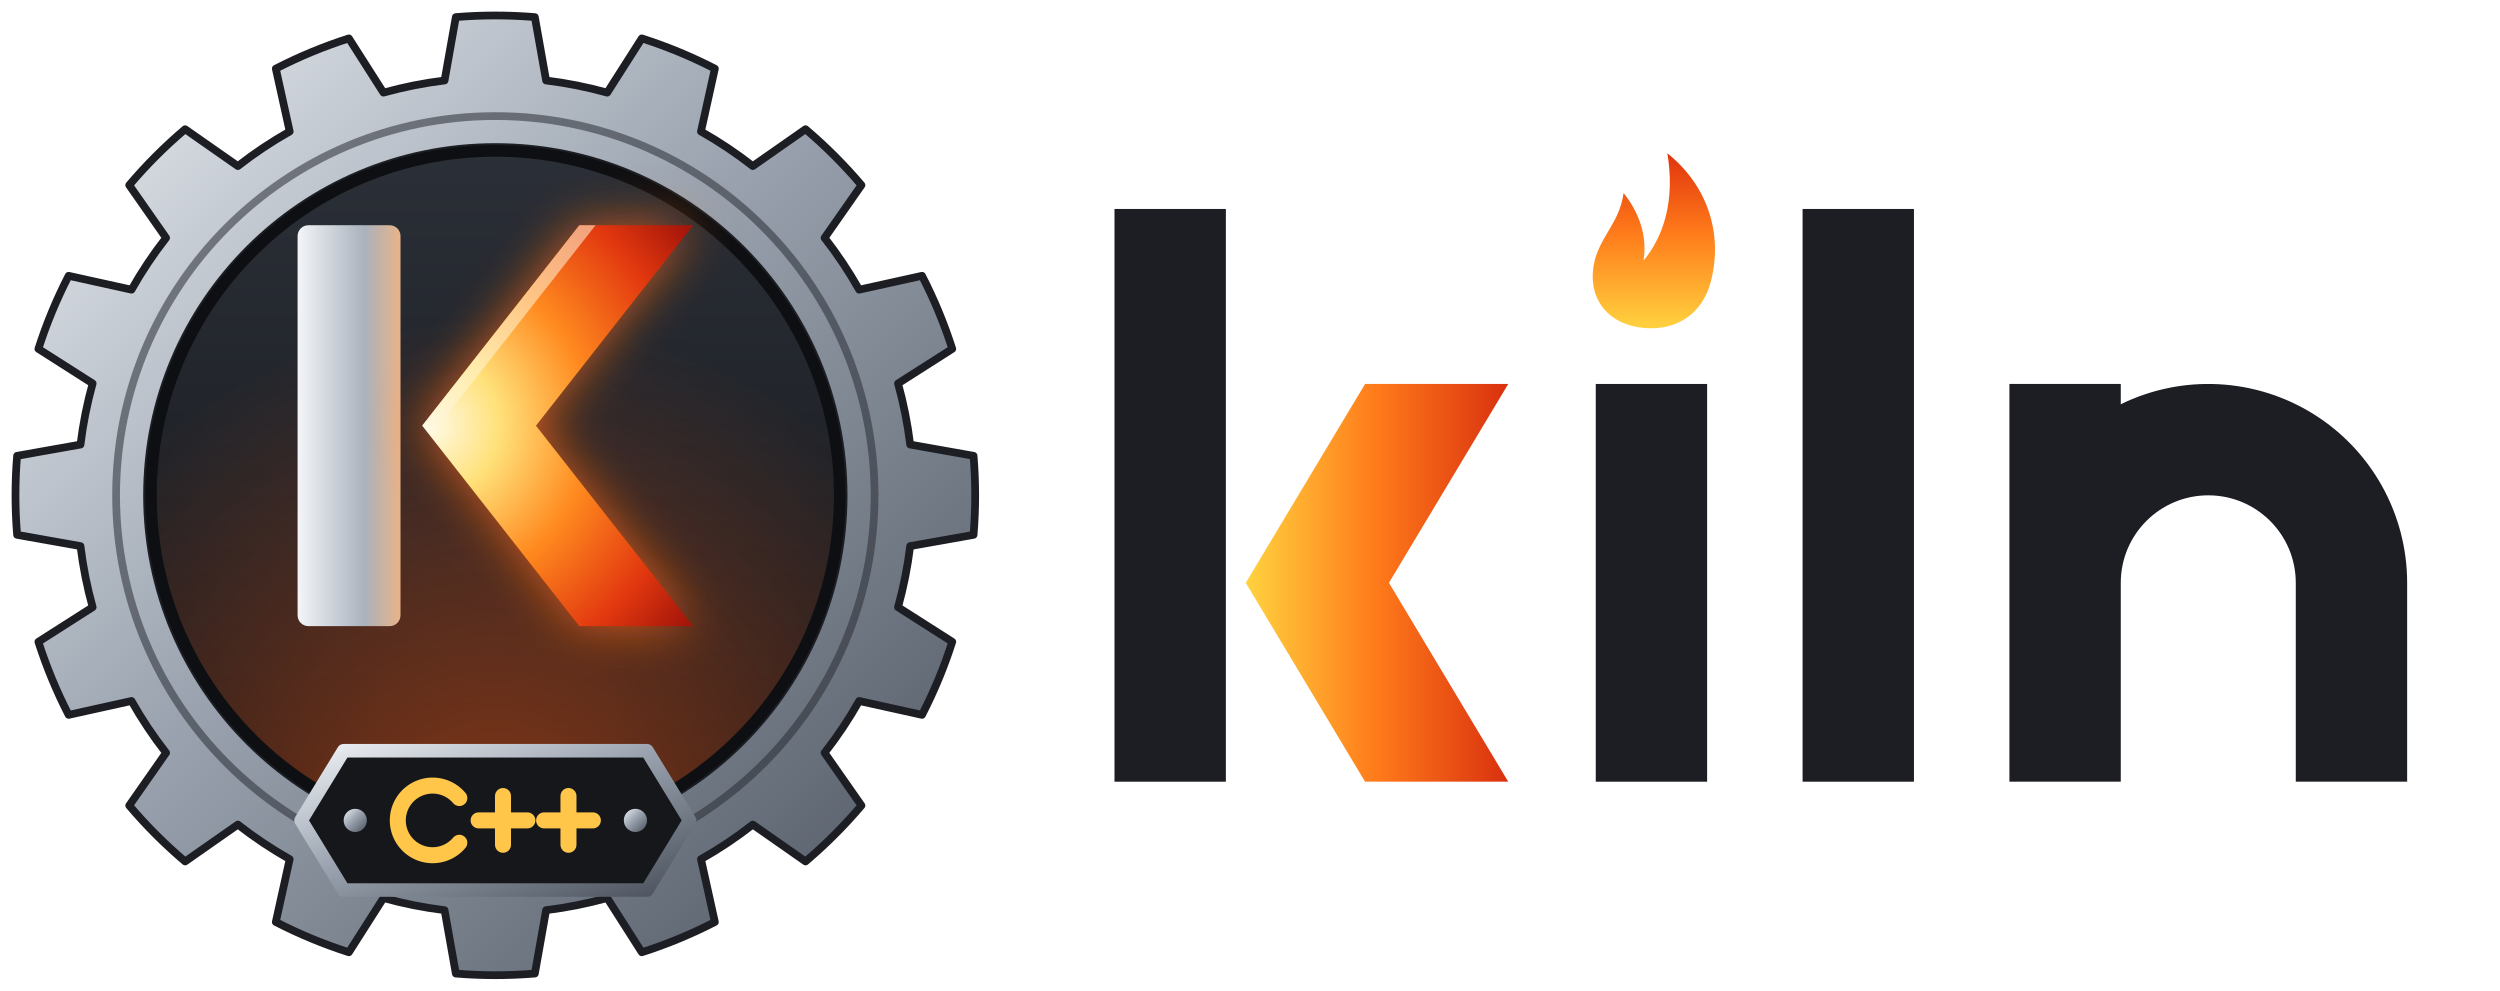
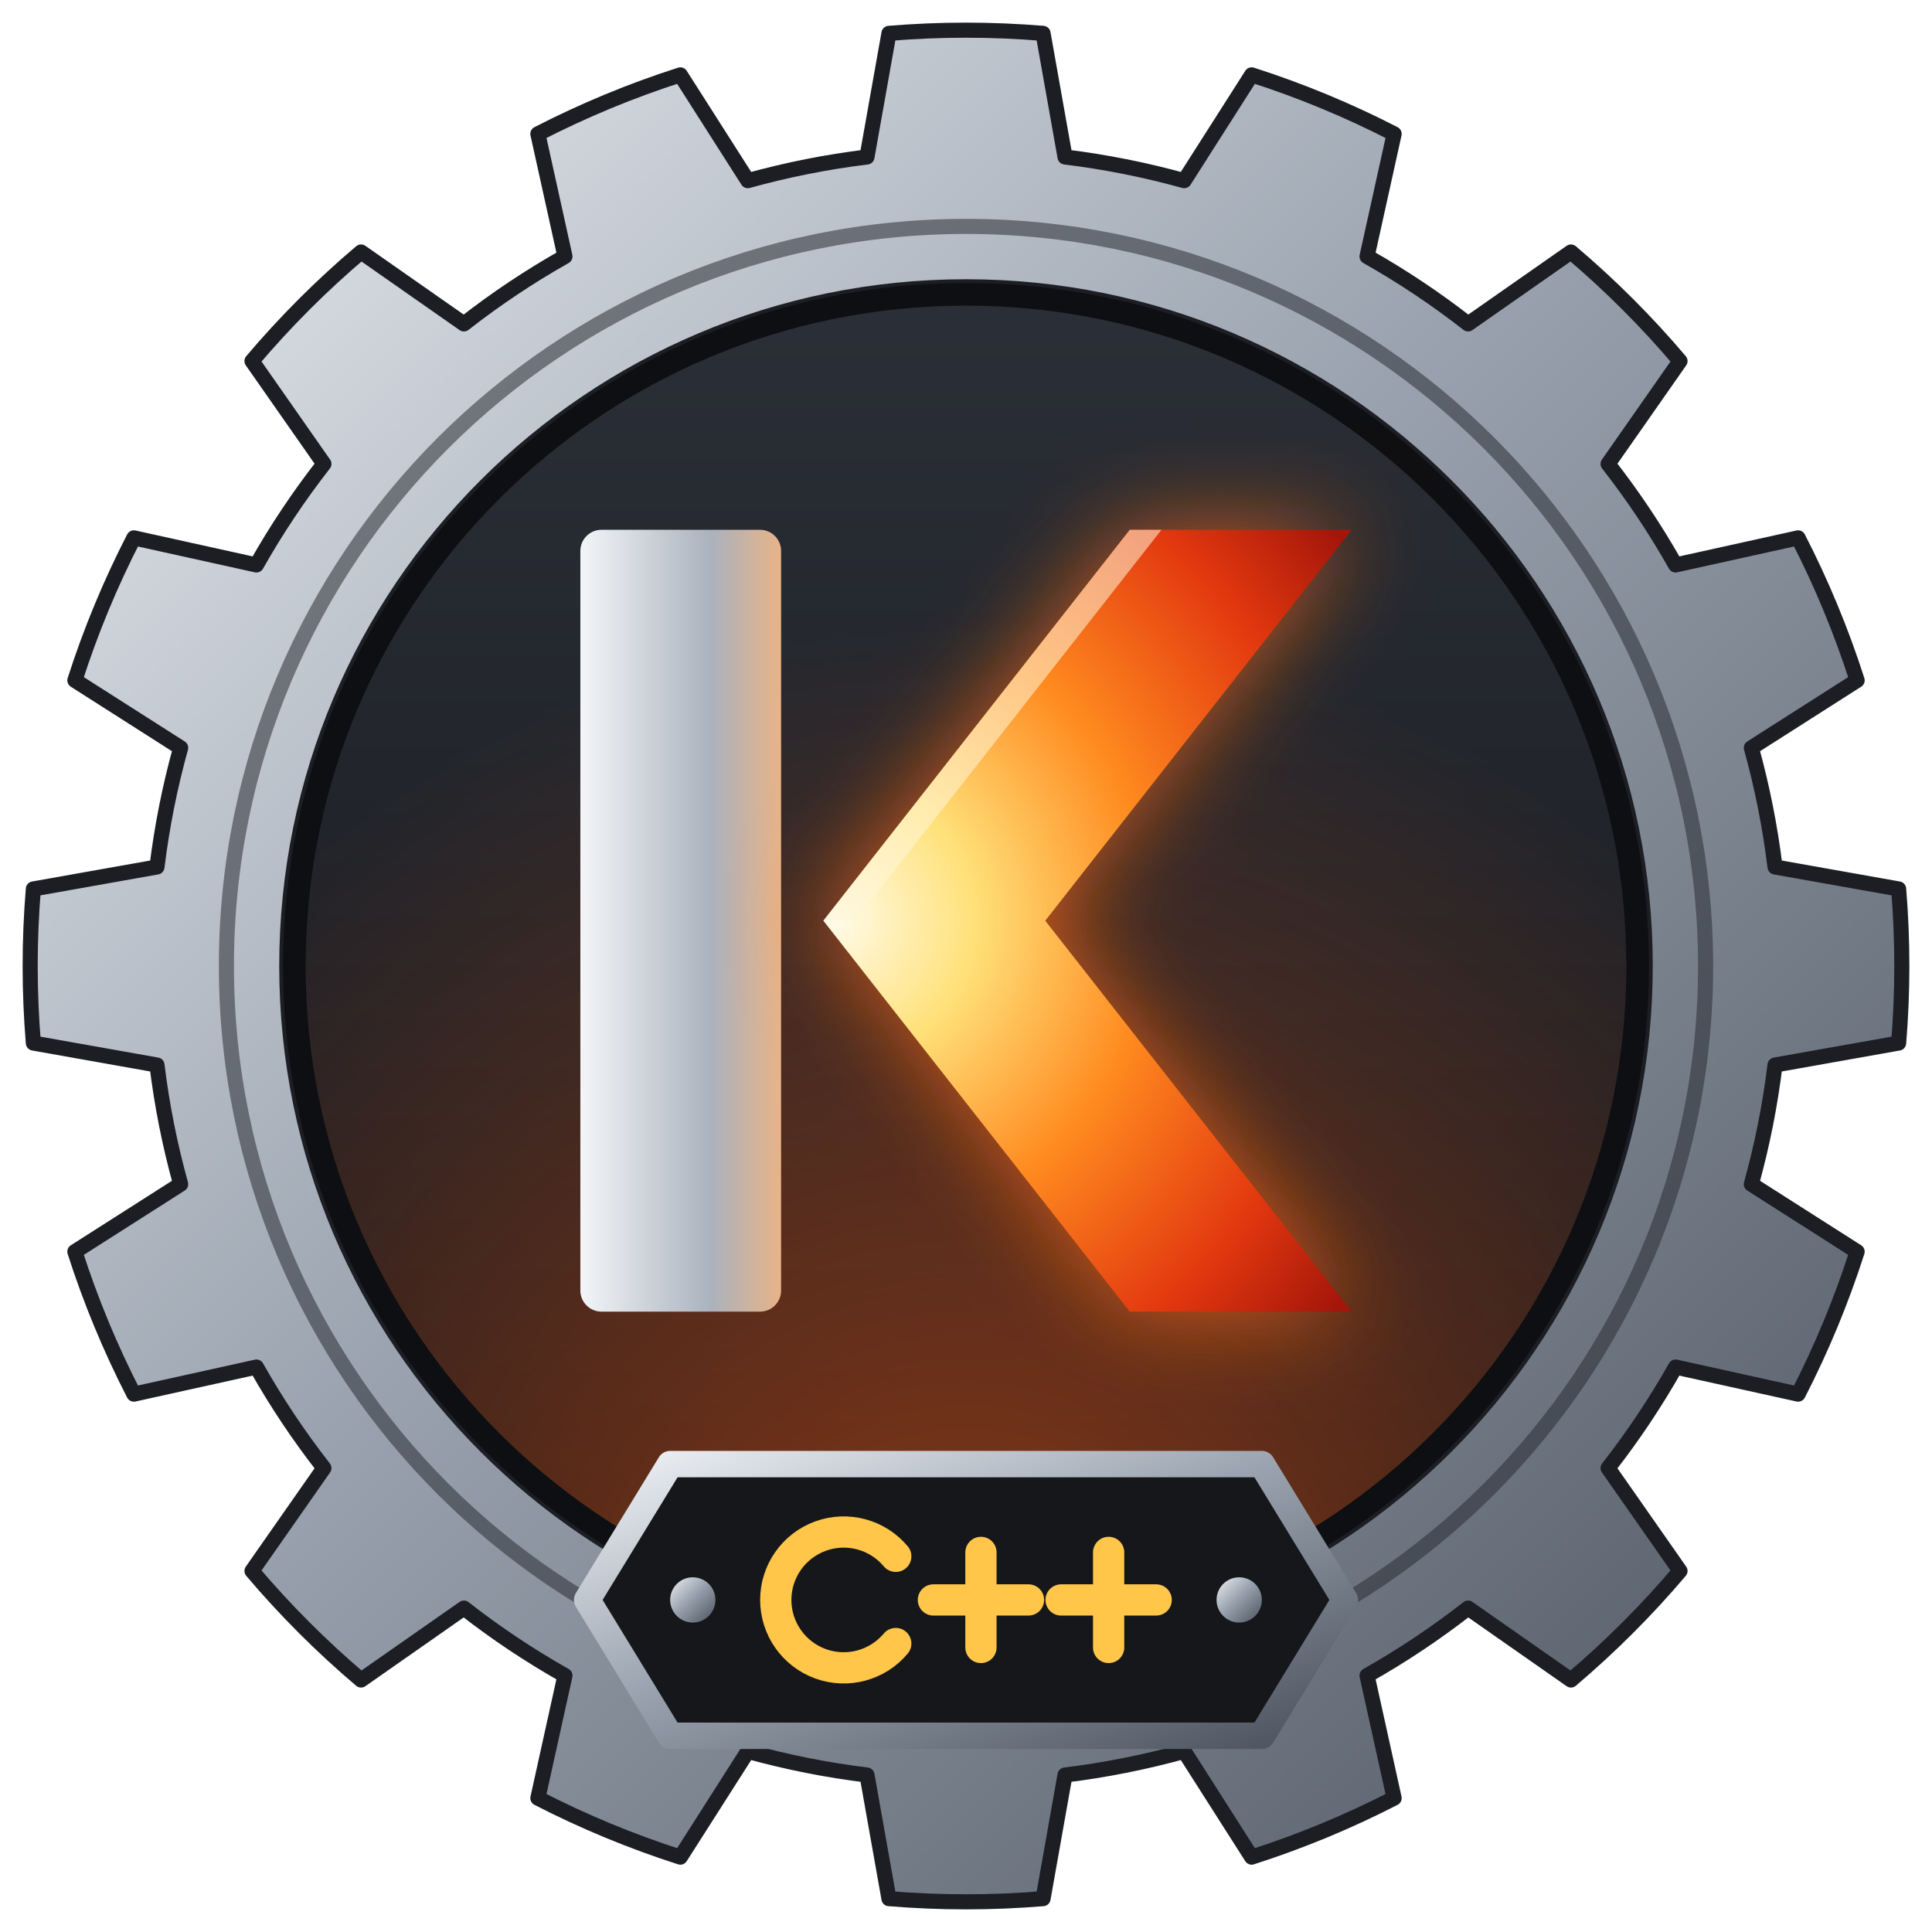
- <svg xmlns="http://www.w3.org/2000/svg" viewBox="0 0 646.03 256" width="646.03" height="256" role="img" aria-label="kiln">
+ <svg xmlns="http://www.w3.org/2000/svg" viewBox="0 0 256 256" width="256" height="256" role="img" aria-label="kiln">
  <defs>
    <linearGradient id="kb3-tile" x1="0" y1="0" x2="0" y2="1">
      <stop offset="0" stop-color="#2b2f37" />
      <stop offset="1" stop-color="#121418" />
    </linearGradient>
    <radialGradient id="kb3-ember" cx="128" cy="250" r="170" gradientUnits="userSpaceOnUse">
      <stop offset="0" stop-color="#ff5a12" stop-opacity=".45" />
      <stop offset="1" stop-color="#ff5a12" stop-opacity="0" />
    </radialGradient>
    <linearGradient id="kb3-stem" x1="0" y1="0" x2="1" y2="0">
      <stop offset="0" stop-color="#f3f5f8" />
      <stop offset=".65" stop-color="#aab2bd" />
      <stop offset="1" stop-color="#e8b388" />
    </linearGradient>
    <radialGradient id="kb3-hot" cx="104" cy="128" r="120" gradientUnits="userSpaceOnUse">
      <stop offset="0" stop-color="#fffbe9" />
      <stop offset=".22" stop-color="#ffe17a" />
      <stop offset=".5" stop-color="#ff8a1f" />
      <stop offset=".8" stop-color="#e2380f" />
      <stop offset="1" stop-color="#a5160a" />
    </radialGradient>
    <linearGradient id="kb3-steel" x1="0" y1="0" x2="1" y2="1">
      <stop offset="0" stop-color="#eef1f5" />
      <stop offset=".45" stop-color="#9aa3af" />
      <stop offset="1" stop-color="#4b525d" />
    </linearGradient>
    <linearGradient id="kb3-amber" x1="0" y1="0" x2="0" y2="1">
      <stop offset="0" stop-color="#fff1b8" />
      <stop offset="1" stop-color="#ffab2e" />
    </linearGradient>
    <filter id="kb3-blur" x="-30%" y="-30%" width="160%" height="160%">
      <feGaussianBlur stdDeviation="9" />
    </filter>
    <radialGradient id="kb3-hub" cx="128" cy="222" r="140" gradientUnits="userSpaceOnUse">
      <stop offset="0" stop-color="#ff5a12" stop-opacity=".5" />
      <stop offset="1" stop-color="#ff5a12" stop-opacity="0" />
    </radialGradient>
-     <linearGradient id="kb3-tittle" x1="0" y1="1" x2="0" y2="0">
-       <stop offset="0" stop-color="#ffd23f" />
-       <stop offset=".55" stop-color="#ff7a1a" />
-       <stop offset="1" stop-color="#e0340e" />
-     </linearGradient>
-     <linearGradient id="kb3-chev" x1="0" y1="0" x2="1" y2="0">
-       <stop offset="0" stop-color="#ffd23f" />
-       <stop offset=".5" stop-color="#ff7a1a" />
-       <stop offset="1" stop-color="#d9310f" />
-     </linearGradient>
  </defs>
  <g id="kb3-mark">
    <path d="M114.88,20.8L117.79,4.42A124,124 0 0 1 138.21,4.42L141.12,20.8A108,108 0 0 1 156.91,23.94L165.85,9.92A124,124 0 0 1 184.73,17.74L181.14,33.98A108,108 0 0 1 194.53,42.92L208.16,33.39A124,124 0 0 1 222.61,47.84L213.08,61.47A108,108 0 0 1 222.02,74.86L238.26,71.27A124,124 0 0 1 246.08,90.15L232.06,99.09A108,108 0 0 1 235.2,114.88L251.58,117.79A124,124 0 0 1 251.58,138.21L235.2,141.12A108,108 0 0 1 232.06,156.91L246.08,165.85A124,124 0 0 1 238.26,184.73L222.02,181.14A108,108 0 0 1 213.08,194.53L222.61,208.16A124,124 0 0 1 208.16,222.61L194.53,213.08A108,108 0 0 1 181.14,222.02L184.73,238.26A124,124 0 0 1 165.85,246.08L156.91,232.06A108,108 0 0 1 141.12,235.2L138.21,251.58A124,124 0 0 1 117.79,251.58L114.88,235.2A108,108 0 0 1 99.09,232.06L90.15,246.08A124,124 0 0 1 71.27,238.26L74.86,222.02A108,108 0 0 1 61.47,213.08L47.84,222.61A124,124 0 0 1 33.39,208.16L42.92,194.53A108,108 0 0 1 33.98,181.14L17.74,184.73A124,124 0 0 1 9.92,165.85L23.94,156.91A108,108 0 0 1 20.8,141.12L4.42,138.21A124,124 0 0 1 4.42,117.79L20.8,114.88A108,108 0 0 1 23.94,99.09L9.92,90.15A124,124 0 0 1 17.74,71.27L33.98,74.86A108,108 0 0 1 42.92,61.47L33.39,47.84A124,124 0 0 1 47.84,33.39L61.47,42.92A108,108 0 0 1 74.86,33.98L71.27,17.74A124,124 0 0 1 90.15,9.92L99.09,23.94A108,108 0 0 1 114.88,20.8ZM218,128A90,90 0 1 0 38,128A90,90 0 1 0 218,128Z" fill="url(#kb3-steel)" fill-rule="evenodd" stroke="#1c1e24" stroke-width="2" stroke-linejoin="round" />
    <circle cx="128" cy="128" r="90" fill="url(#kb3-tile)" />
    <circle cx="128" cy="128" r="90" fill="url(#kb3-hub)" />
    <circle cx="128" cy="128" r="98" fill="none" stroke="#2a2e35" stroke-opacity=".55" stroke-width="2" />
    <circle cx="128" cy="128" r="89" fill="none" stroke="#0e0f12" stroke-width="3" />
-     <g id="kb3-K" transform="translate(128,110) scale(0.7) translate(-129,-128)">
+     <g id="kb3-K" transform="translate(128,122) scale(0.7) translate(-129,-128)">
      <rect x="56" y="54" width="38" height="148" rx="4" fill="url(#kb3-stem)" />
      <path d="M102,128L160,54H202L144,128L202,202H160Z" fill="#ff6a14" opacity=".75" filter="url(#kb3-blur)" />
      <path d="M102,128L160,54H202L144,128L202,202H160Z" fill="url(#kb3-hot)" />
      <path d="M102,128L160,54H166L108,128Z" fill="#fff6d8" opacity=".55" />
    </g>
    <path d="M88.8,194H167.2L178.2,212L167.2,230H88.8L77.8,212Z" fill="#15171b" stroke="url(#kb3-steel)" stroke-width="3.5" stroke-linejoin="round" />
    <circle cx="91.8" cy="212" r="3" fill="url(#kb3-steel)" />
    <circle cx="164.2" cy="212" r="3" fill="url(#kb3-steel)" />
    <g transform="translate(102.8,203) scale(1.8)">
      <g fill="none" stroke-width="2.3" stroke-linecap="round" stroke-linejoin="round">
        <g stroke="#ffc64a">
          <path transform="translate(0,0)" d="M8.83,1.79A5,5 0 1 0 8.83,8.21" />
          <path transform="translate(11.6,0)" d="M0,5H7M3.5,1.5V8.5" />
          <path transform="translate(21,0)" d="M0,5H7M3.5,1.5V8.5" />
        </g>
      </g>
    </g>
  </g>
-   <g id="kb3-wordmark" transform="translate(288,202) scale(1.0278)">
-     <g id="kb3-k">
-       <path d="M0,-144H28V0H0Z" fill="#1c1e24" />
-       <path d="M33,-50L63,-100H99L69,-50L99,0H63Z" fill="url(#kb3-chev)" />
-     </g>
-     <g id="kb3-i" transform="translate(121,0)">
-       <path d="M0,-100H28V0H0Z" fill="#1c1e24" />
-       <path d="M14,-114C3,-114 -3,-122 0,-132C2,-138 6,-141 7,-148C11,-143 13,-137 12,-131C17,-137 20,-146 18,-158C28,-150 32,-138 29,-126C27,-118 21,-114 14,-114Z" fill="url(#kb3-tittle)" />
-     </g>
-     <path id="kb3-l" transform="translate(173,0)" d="M0,-144H28V0H0Z" fill="#1c1e24" />
-     <path id="kb3-n" transform="translate(225,0)" d="M0,0V-100H28V0ZM28,-50A22,22 0 0 1 72,-50V0H100V-50A50,50 0 0 0 28,-94.9Z" fill="#1c1e24" />
-   </g>
</svg>
